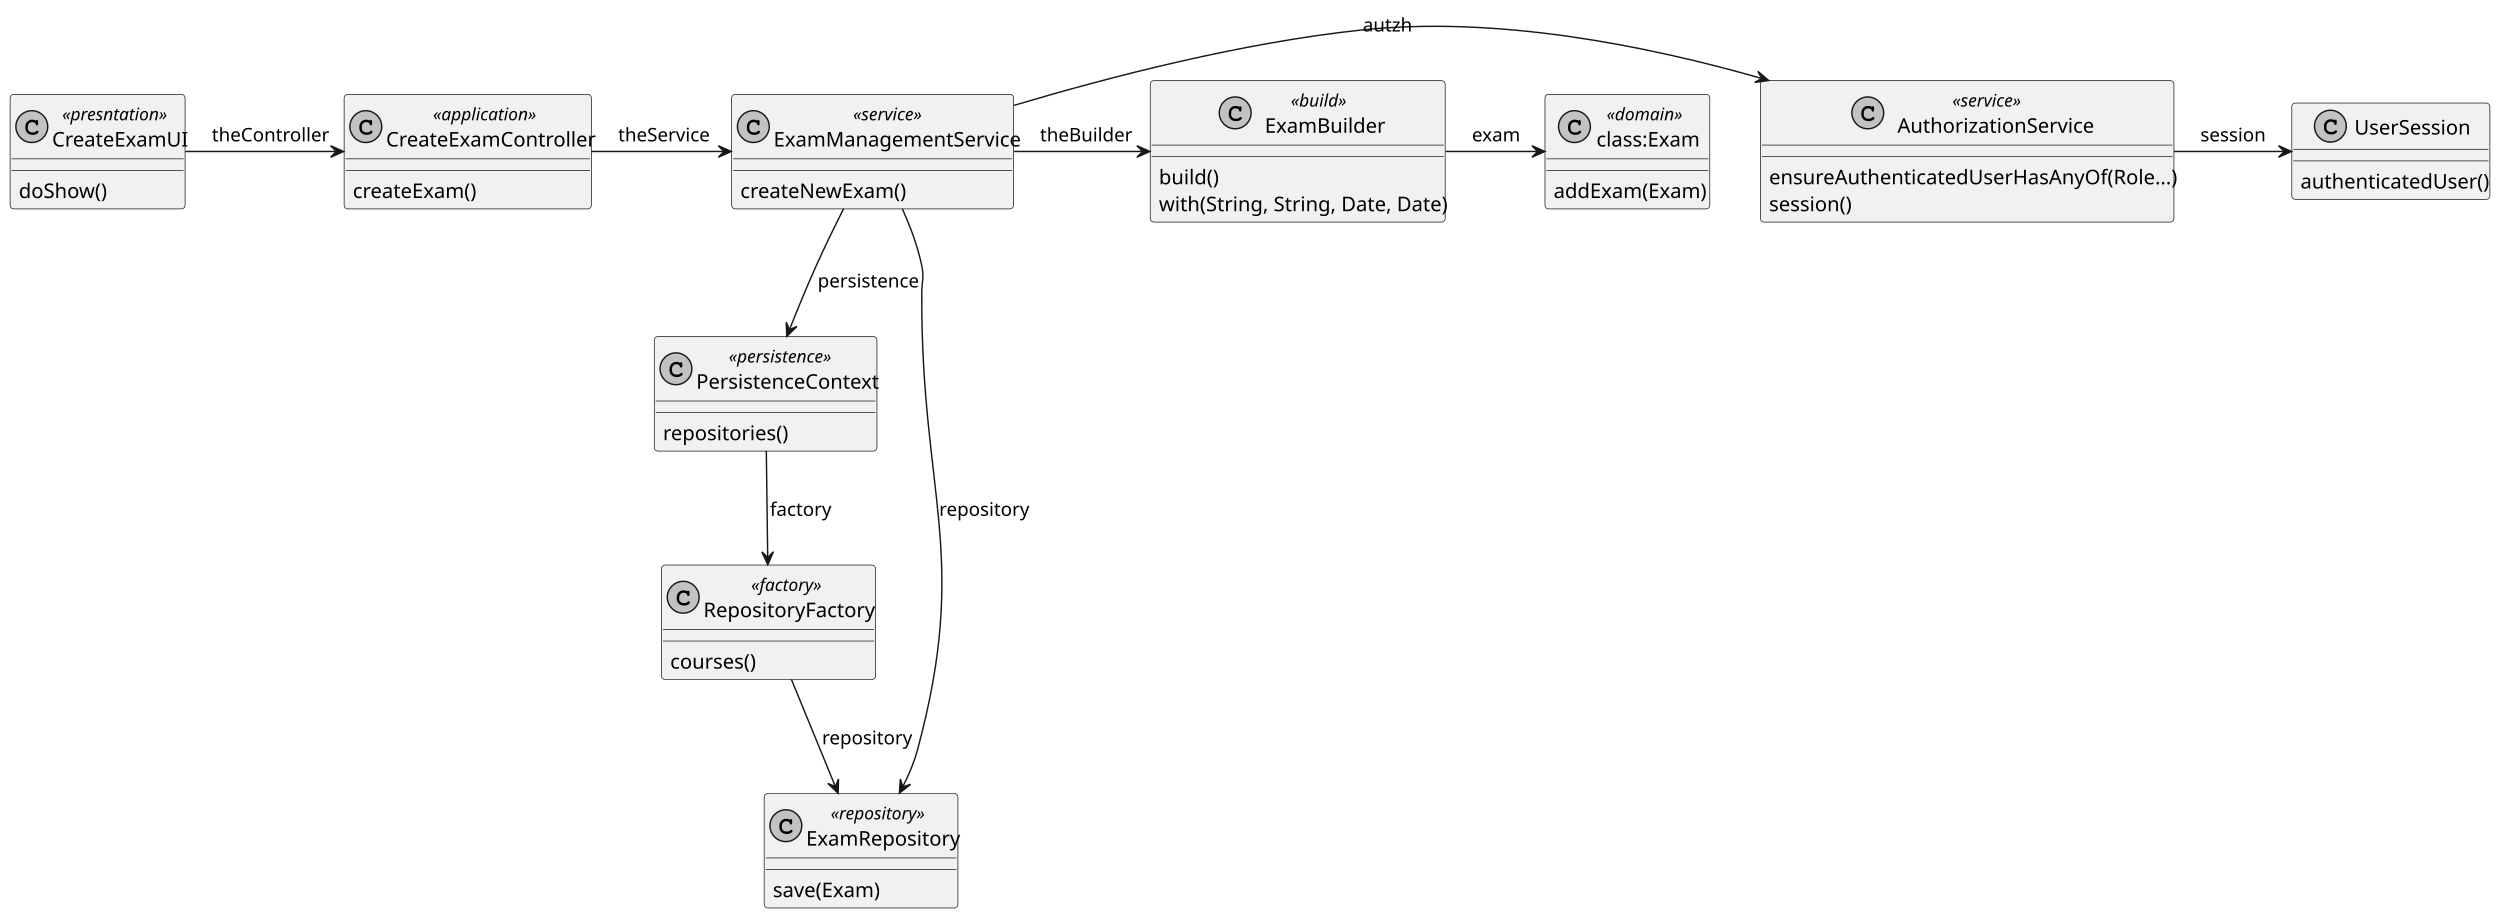
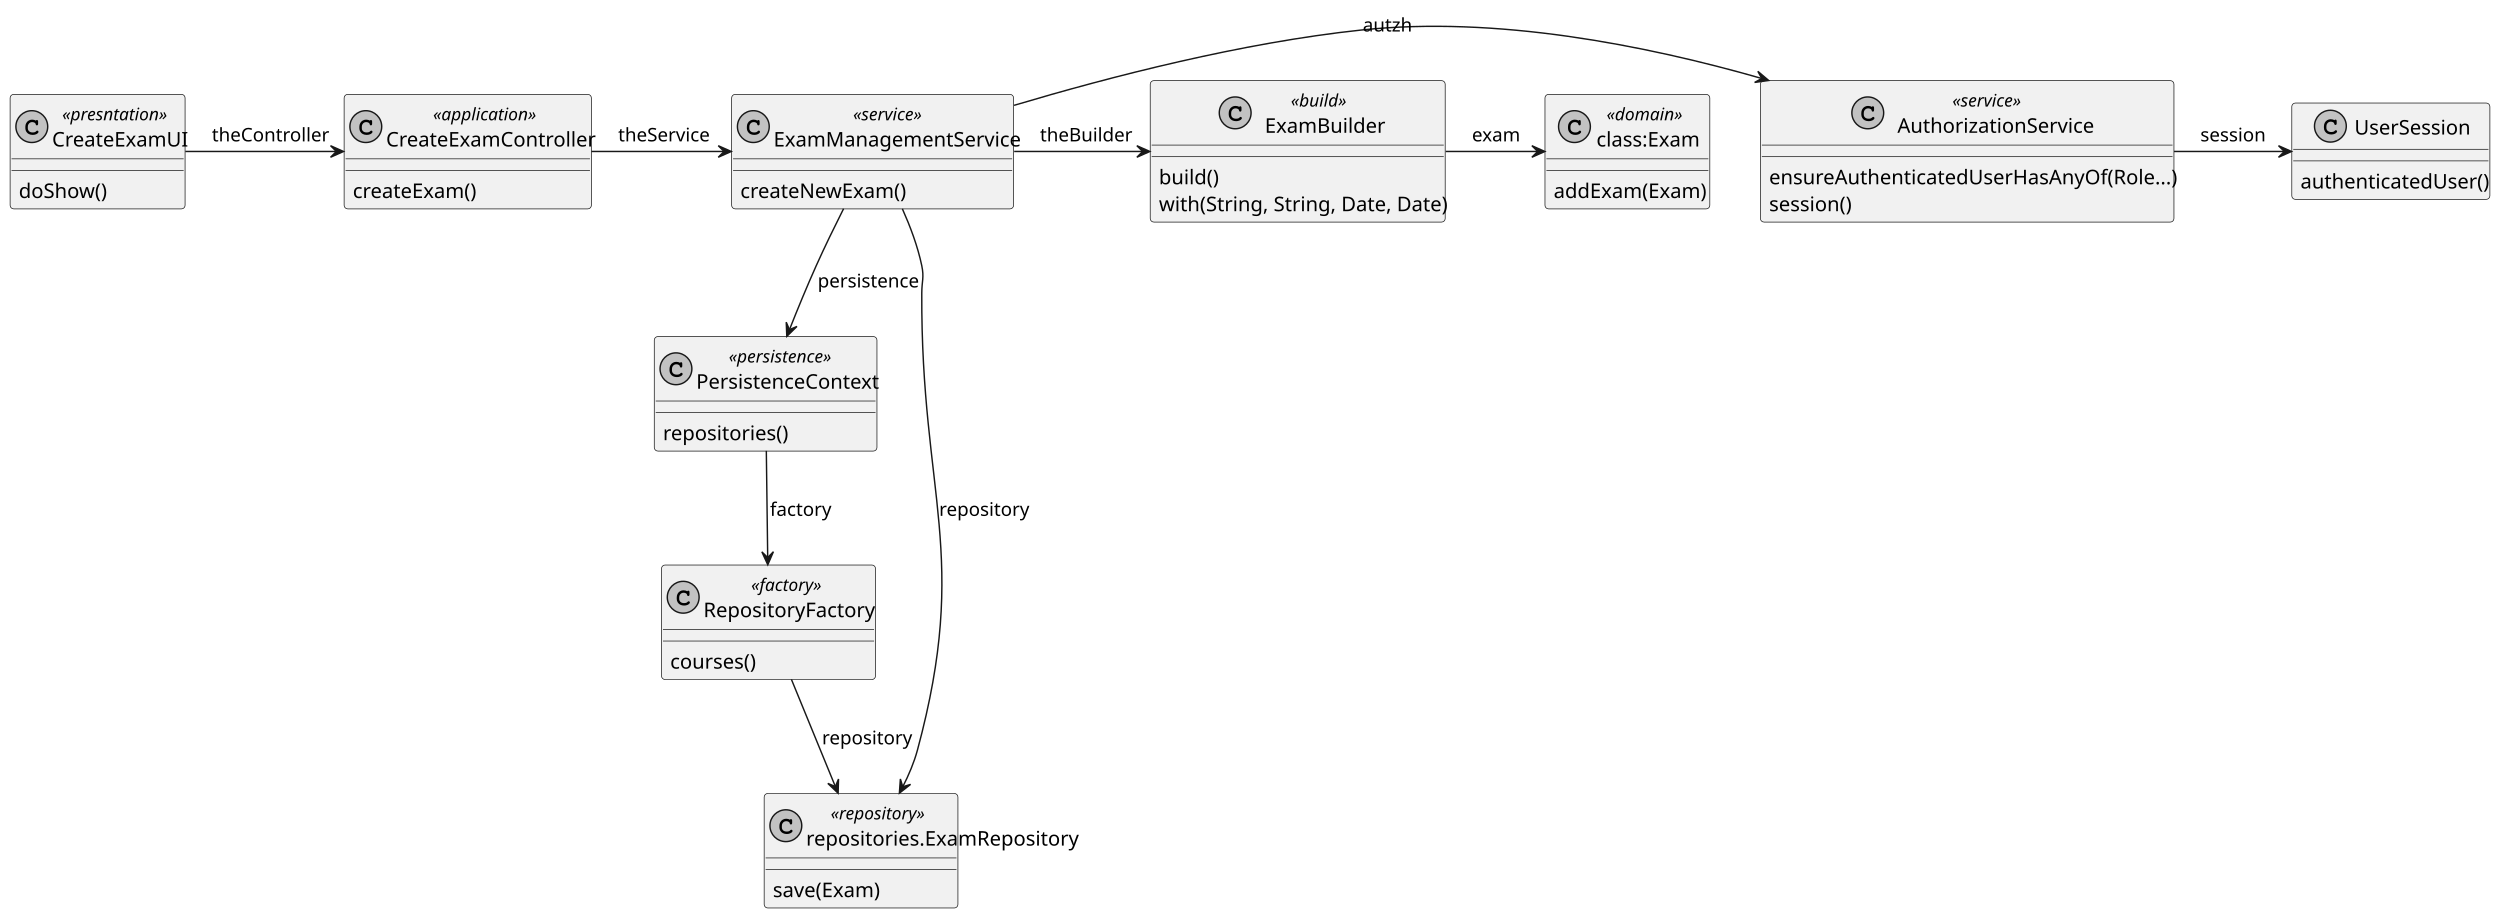
<svg xmlns="http://www.w3.org/2000/svg" contentStyleType="text/css" height="634px" preserveAspectRatio="none" style="width:1729px;height:634px;background:#FFFFFF;" version="1.1" viewBox="0 0 1729 634" width="1729px" zoomAndPan="magnify">
  <defs />
  <g>
    <g id="elem_CreateExamUI">
      <rect codeLine="7" fill="#F1F1F1" height="79.203" id="CreateExamUI" rx="2.5" ry="2.5" style="stroke:#181818;stroke-width:0.5;" width="121" x="7" y="65.263" />
      <ellipse cx="22" cy="87.554" fill="#C2C2C2" rx="11" ry="11" style="stroke:#181818;stroke-width:1.0;" />
      <path d="M24.766,83.429 Q24.922,83.21 25.109,83.101 Q25.297,82.991 25.516,82.991 Q25.891,82.991 26.125,83.257 Q26.359,83.507 26.359,84.116 L26.359,85.569 Q26.359,86.179 26.125,86.444 Q25.891,86.71 25.516,86.71 Q25.172,86.71 24.969,86.507 Q24.766,86.319 24.656,85.804 Q24.609,85.444 24.422,85.257 Q24.094,84.882 23.484,84.663 Q22.875,84.444 22.25,84.444 Q21.484,84.444 20.844,84.772 Q20.219,85.101 19.719,85.851 Q19.234,86.601 19.234,87.632 L19.234,88.726 Q19.234,89.96 20.125,90.788 Q21.016,91.601 22.609,91.601 Q23.547,91.601 24.203,91.351 Q24.594,91.194 25.016,90.757 Q25.281,90.491 25.422,90.413 Q25.578,90.335 25.781,90.335 Q26.109,90.335 26.359,90.601 Q26.625,90.851 26.625,91.194 Q26.625,91.538 26.281,91.944 Q25.781,92.522 24.984,92.851 Q23.906,93.304 22.609,93.304 Q21.094,93.304 19.891,92.679 Q18.906,92.179 18.219,91.116 Q17.531,90.038 17.531,88.757 L17.531,87.601 Q17.531,86.272 18.141,85.132 Q18.766,83.976 19.859,83.366 Q20.953,82.741 22.188,82.741 Q22.922,82.741 23.562,82.913 Q24.219,83.069 24.766,83.429 Z " fill="#000000" />
      <text fill="#000000" font-family="FG Virgil" font-size="12" font-style="italic" lengthAdjust="spacing" textLength="75" x="43" y="83.212">«presntation»</text>
      <text fill="#000000" font-family="FG Virgil" font-size="14" lengthAdjust="spacing" textLength="89" x="36" y="101.331">CreateExamUI</text>
      <line style="stroke:#181818;stroke-width:0.5;" x1="8" x2="127" y1="109.845" y2="109.845" />
      <line style="stroke:#181818;stroke-width:0.5;" x1="8" x2="127" y1="117.845" y2="117.845" />
      <text fill="#000000" font-family="FG Virgil" font-size="14" lengthAdjust="spacing" textLength="60" x="13" y="136.952">doShow()</text>
    </g>
    <g id="elem_CreateExamController">
      <rect codeLine="11" fill="#F1F1F1" height="79.203" id="CreateExamController" rx="2.5" ry="2.5" style="stroke:#181818;stroke-width:0.5;" width="171" x="238" y="65.263" />
      <ellipse cx="253" cy="87.554" fill="#C2C2C2" rx="11" ry="11" style="stroke:#181818;stroke-width:1.0;" />
      <path d="M255.766,83.429 Q255.922,83.21 256.109,83.101 Q256.297,82.991 256.516,82.991 Q256.891,82.991 257.125,83.257 Q257.359,83.507 257.359,84.116 L257.359,85.569 Q257.359,86.179 257.125,86.444 Q256.891,86.71 256.516,86.71 Q256.172,86.71 255.969,86.507 Q255.766,86.319 255.656,85.804 Q255.609,85.444 255.422,85.257 Q255.094,84.882 254.484,84.663 Q253.875,84.444 253.25,84.444 Q252.484,84.444 251.844,84.772 Q251.219,85.101 250.719,85.851 Q250.234,86.601 250.234,87.632 L250.234,88.726 Q250.234,89.96 251.125,90.788 Q252.016,91.601 253.609,91.601 Q254.547,91.601 255.203,91.351 Q255.594,91.194 256.016,90.757 Q256.281,90.491 256.422,90.413 Q256.578,90.335 256.781,90.335 Q257.109,90.335 257.359,90.601 Q257.625,90.851 257.625,91.194 Q257.625,91.538 257.281,91.944 Q256.781,92.522 255.984,92.851 Q254.906,93.304 253.609,93.304 Q252.094,93.304 250.891,92.679 Q249.906,92.179 249.219,91.116 Q248.531,90.038 248.531,88.757 L248.531,87.601 Q248.531,86.272 249.141,85.132 Q249.766,83.976 250.859,83.366 Q251.953,82.741 253.188,82.741 Q253.922,82.741 254.562,82.913 Q255.219,83.069 255.766,83.429 Z " fill="#000000" />
      <text fill="#000000" font-family="FG Virgil" font-size="12" font-style="italic" lengthAdjust="spacing" textLength="74" x="299.5" y="83.212">«application»</text>
      <text fill="#000000" font-family="FG Virgil" font-size="14" lengthAdjust="spacing" textLength="139" x="267" y="101.331">CreateExamController</text>
      <line style="stroke:#181818;stroke-width:0.5;" x1="239" x2="408" y1="109.845" y2="109.845" />
      <line style="stroke:#181818;stroke-width:0.5;" x1="239" x2="408" y1="117.845" y2="117.845" />
      <text fill="#000000" font-family="FG Virgil" font-size="14" lengthAdjust="spacing" textLength="84" x="244" y="136.952">createExam()</text>
    </g>
    <g id="elem_ExamManagementService">
      <rect codeLine="15" fill="#F1F1F1" height="79.203" id="ExamManagementService" rx="2.5" ry="2.5" style="stroke:#181818;stroke-width:0.5;" width="195" x="506" y="65.263" />
      <ellipse cx="521" cy="87.554" fill="#C2C2C2" rx="11" ry="11" style="stroke:#181818;stroke-width:1.0;" />
      <path d="M523.766,83.429 Q523.922,83.21 524.109,83.101 Q524.297,82.991 524.516,82.991 Q524.891,82.991 525.125,83.257 Q525.359,83.507 525.359,84.116 L525.359,85.569 Q525.359,86.179 525.125,86.444 Q524.891,86.71 524.516,86.71 Q524.172,86.71 523.969,86.507 Q523.766,86.319 523.656,85.804 Q523.609,85.444 523.422,85.257 Q523.094,84.882 522.484,84.663 Q521.875,84.444 521.25,84.444 Q520.484,84.444 519.844,84.772 Q519.219,85.101 518.719,85.851 Q518.234,86.601 518.234,87.632 L518.234,88.726 Q518.234,89.96 519.125,90.788 Q520.016,91.601 521.609,91.601 Q522.547,91.601 523.203,91.351 Q523.594,91.194 524.016,90.757 Q524.281,90.491 524.422,90.413 Q524.578,90.335 524.781,90.335 Q525.109,90.335 525.359,90.601 Q525.625,90.851 525.625,91.194 Q525.625,91.538 525.281,91.944 Q524.781,92.522 523.984,92.851 Q522.906,93.304 521.609,93.304 Q520.094,93.304 518.891,92.679 Q517.906,92.179 517.219,91.116 Q516.531,90.038 516.531,88.757 L516.531,87.601 Q516.531,86.272 517.141,85.132 Q517.766,83.976 518.859,83.366 Q519.953,82.741 521.188,82.741 Q521.922,82.741 522.562,82.913 Q523.219,83.069 523.766,83.429 Z " fill="#000000" />
      <text fill="#000000" font-family="FG Virgil" font-size="12" font-style="italic" lengthAdjust="spacing" textLength="53" x="590" y="83.212">«service»</text>
      <text fill="#000000" font-family="FG Virgil" font-size="14" lengthAdjust="spacing" textLength="163" x="535" y="101.331">ExamManagementService</text>
      <line style="stroke:#181818;stroke-width:0.5;" x1="507" x2="700" y1="109.845" y2="109.845" />
      <line style="stroke:#181818;stroke-width:0.5;" x1="507" x2="700" y1="117.845" y2="117.845" />
      <text fill="#000000" font-family="FG Virgil" font-size="14" lengthAdjust="spacing" textLength="110" x="512" y="136.952">createNewExam()</text>
    </g>
    <g id="elem_AuthorizationService">
      <rect codeLine="19" fill="#F1F1F1" height="97.824" id="AuthorizationService" rx="2.5" ry="2.5" style="stroke:#181818;stroke-width:0.5;" width="286" x="1217.5" y="55.763" />
      <ellipse cx="1291.75" cy="78.054" fill="#C2C2C2" rx="11" ry="11" style="stroke:#181818;stroke-width:1.0;" />
      <path d="M1294.516,73.929 Q1294.672,73.71 1294.859,73.601 Q1295.047,73.491 1295.266,73.491 Q1295.641,73.491 1295.875,73.757 Q1296.109,74.007 1296.109,74.616 L1296.109,76.069 Q1296.109,76.679 1295.875,76.944 Q1295.641,77.21 1295.266,77.21 Q1294.922,77.21 1294.719,77.007 Q1294.516,76.819 1294.406,76.304 Q1294.359,75.944 1294.172,75.757 Q1293.844,75.382 1293.234,75.163 Q1292.625,74.944 1292,74.944 Q1291.234,74.944 1290.594,75.272 Q1289.969,75.601 1289.469,76.351 Q1288.984,77.101 1288.984,78.132 L1288.984,79.226 Q1288.984,80.46 1289.875,81.288 Q1290.766,82.101 1292.359,82.101 Q1293.297,82.101 1293.953,81.851 Q1294.344,81.694 1294.766,81.257 Q1295.031,80.991 1295.172,80.913 Q1295.328,80.835 1295.531,80.835 Q1295.859,80.835 1296.109,81.101 Q1296.375,81.351 1296.375,81.694 Q1296.375,82.038 1296.031,82.444 Q1295.531,83.022 1294.734,83.351 Q1293.656,83.804 1292.359,83.804 Q1290.844,83.804 1289.641,83.179 Q1288.656,82.679 1287.969,81.616 Q1287.281,80.538 1287.281,79.257 L1287.281,78.101 Q1287.281,76.772 1287.891,75.632 Q1288.516,74.476 1289.609,73.866 Q1290.703,73.241 1291.938,73.241 Q1292.672,73.241 1293.312,73.413 Q1293.969,73.569 1294.516,73.929 Z " fill="#000000" />
      <text fill="#000000" font-family="FG Virgil" font-size="12" font-style="italic" lengthAdjust="spacing" textLength="53" x="1350.25" y="73.712">«service»</text>
      <text fill="#000000" font-family="FG Virgil" font-size="14" lengthAdjust="spacing" textLength="129" x="1312.25" y="91.831">AuthorizationService</text>
      <line style="stroke:#181818;stroke-width:0.5;" x1="1218.5" x2="1502.5" y1="100.345" y2="100.345" />
      <line style="stroke:#181818;stroke-width:0.5;" x1="1218.5" x2="1502.5" y1="108.345" y2="108.345" />
      <text fill="#000000" font-family="FG Virgil" font-size="14" lengthAdjust="spacing" textLength="274" x="1223.5" y="127.452">ensureAuthenticatedUserHasAnyOf(Role...)</text>
      <text fill="#000000" font-family="FG Virgil" font-size="14" lengthAdjust="spacing" textLength="58" x="1223.5" y="146.073">session()</text>
    </g>
    <g id="elem_UserSession">
      <rect codeLine="24" fill="#F1F1F1" height="66.621" id="UserSession" rx="2.5" ry="2.5" style="stroke:#181818;stroke-width:0.5;" width="137" x="1585" y="71.263" />
      <ellipse cx="1611.7" cy="87.263" fill="#C2C2C2" rx="11" ry="11" style="stroke:#181818;stroke-width:1.0;" />
      <path d="M1614.466,83.138 Q1614.622,82.919 1614.809,82.81 Q1614.997,82.7 1615.216,82.7 Q1615.591,82.7 1615.825,82.966 Q1616.059,83.216 1616.059,83.825 L1616.059,85.278 Q1616.059,85.888 1615.825,86.153 Q1615.591,86.419 1615.216,86.419 Q1614.872,86.419 1614.669,86.216 Q1614.466,86.028 1614.356,85.513 Q1614.309,85.153 1614.122,84.966 Q1613.794,84.591 1613.184,84.372 Q1612.575,84.153 1611.95,84.153 Q1611.184,84.153 1610.544,84.481 Q1609.919,84.81 1609.419,85.56 Q1608.934,86.31 1608.934,87.341 L1608.934,88.435 Q1608.934,89.669 1609.825,90.497 Q1610.716,91.31 1612.309,91.31 Q1613.247,91.31 1613.903,91.06 Q1614.294,90.903 1614.716,90.466 Q1614.981,90.2 1615.122,90.122 Q1615.278,90.044 1615.481,90.044 Q1615.809,90.044 1616.059,90.31 Q1616.325,90.56 1616.325,90.903 Q1616.325,91.247 1615.981,91.653 Q1615.481,92.231 1614.684,92.56 Q1613.606,93.013 1612.309,93.013 Q1610.794,93.013 1609.591,92.388 Q1608.606,91.888 1607.919,90.825 Q1607.231,89.747 1607.231,88.466 L1607.231,87.31 Q1607.231,85.981 1607.841,84.841 Q1608.466,83.685 1609.559,83.075 Q1610.653,82.45 1611.888,82.45 Q1612.622,82.45 1613.263,82.622 Q1613.919,82.778 1614.466,83.138 Z " fill="#000000" />
      <text fill="#000000" font-family="FG Virgil" font-size="14" lengthAdjust="spacing" textLength="79" x="1628.3" y="93.06">UserSession</text>
      <line style="stroke:#181818;stroke-width:0.5;" x1="1586" x2="1721" y1="103.263" y2="103.263" />
      <line style="stroke:#181818;stroke-width:0.5;" x1="1586" x2="1721" y1="111.263" y2="111.263" />
      <text fill="#000000" font-family="FG Virgil" font-size="14" lengthAdjust="spacing" textLength="125" x="1591" y="130.37">authenticatedUser()</text>
    </g>
    <g id="elem_class:Exam">
      <rect codeLine="29" fill="#F1F1F1" height="79.203" id="class:Exam" rx="2.5" ry="2.5" style="stroke:#181818;stroke-width:0.5;" width="114" x="1068.5" y="65.263" />
      <ellipse cx="1088.9" cy="87.554" fill="#C2C2C2" rx="11" ry="11" style="stroke:#181818;stroke-width:1.0;" />
      <path d="M1091.666,83.429 Q1091.822,83.21 1092.009,83.101 Q1092.197,82.991 1092.416,82.991 Q1092.791,82.991 1093.025,83.257 Q1093.259,83.507 1093.259,84.116 L1093.259,85.569 Q1093.259,86.179 1093.025,86.444 Q1092.791,86.71 1092.416,86.71 Q1092.072,86.71 1091.869,86.507 Q1091.666,86.319 1091.556,85.804 Q1091.509,85.444 1091.322,85.257 Q1090.994,84.882 1090.384,84.663 Q1089.775,84.444 1089.15,84.444 Q1088.384,84.444 1087.744,84.772 Q1087.119,85.101 1086.619,85.851 Q1086.134,86.601 1086.134,87.632 L1086.134,88.726 Q1086.134,89.96 1087.025,90.788 Q1087.916,91.601 1089.509,91.601 Q1090.447,91.601 1091.103,91.351 Q1091.494,91.194 1091.916,90.757 Q1092.181,90.491 1092.322,90.413 Q1092.478,90.335 1092.681,90.335 Q1093.009,90.335 1093.259,90.601 Q1093.525,90.851 1093.525,91.194 Q1093.525,91.538 1093.181,91.944 Q1092.681,92.522 1091.884,92.851 Q1090.806,93.304 1089.509,93.304 Q1087.994,93.304 1086.791,92.679 Q1085.806,92.179 1085.119,91.116 Q1084.431,90.038 1084.431,88.757 L1084.431,87.601 Q1084.431,86.272 1085.041,85.132 Q1085.666,83.976 1086.759,83.366 Q1087.853,82.741 1089.088,82.741 Q1089.822,82.741 1090.463,82.913 Q1091.119,83.069 1091.666,83.429 Z " fill="#000000" />
      <text fill="#000000" font-family="FG Virgil" font-size="12" font-style="italic" lengthAdjust="spacing" textLength="56" x="1111.1" y="83.212">«domain»</text>
      <text fill="#000000" font-family="FG Virgil" font-size="14" lengthAdjust="spacing" textLength="70" x="1104.1" y="101.331">class:Exam</text>
      <line style="stroke:#181818;stroke-width:0.5;" x1="1069.5" x2="1181.5" y1="109.845" y2="109.845" />
      <line style="stroke:#181818;stroke-width:0.5;" x1="1069.5" x2="1181.5" y1="117.845" y2="117.845" />
      <text fill="#000000" font-family="FG Virgil" font-size="14" lengthAdjust="spacing" textLength="102" x="1074.5" y="136.952">addExam(Exam)</text>
    </g>
    <g id="elem_ExamBuilder">
      <rect codeLine="33" fill="#F1F1F1" height="97.824" id="ExamBuilder" rx="2.5" ry="2.5" style="stroke:#181818;stroke-width:0.5;" width="204" x="795.5" y="55.763" />
      <ellipse cx="854.25" cy="78.054" fill="#C2C2C2" rx="11" ry="11" style="stroke:#181818;stroke-width:1.0;" />
      <path d="M857.016,73.929 Q857.172,73.71 857.359,73.601 Q857.547,73.491 857.766,73.491 Q858.141,73.491 858.375,73.757 Q858.609,74.007 858.609,74.616 L858.609,76.069 Q858.609,76.679 858.375,76.944 Q858.141,77.21 857.766,77.21 Q857.422,77.21 857.219,77.007 Q857.016,76.819 856.906,76.304 Q856.859,75.944 856.672,75.757 Q856.344,75.382 855.734,75.163 Q855.125,74.944 854.5,74.944 Q853.734,74.944 853.094,75.272 Q852.469,75.601 851.969,76.351 Q851.484,77.101 851.484,78.132 L851.484,79.226 Q851.484,80.46 852.375,81.288 Q853.266,82.101 854.859,82.101 Q855.797,82.101 856.453,81.851 Q856.844,81.694 857.266,81.257 Q857.531,80.991 857.672,80.913 Q857.828,80.835 858.031,80.835 Q858.359,80.835 858.609,81.101 Q858.875,81.351 858.875,81.694 Q858.875,82.038 858.531,82.444 Q858.031,83.022 857.234,83.351 Q856.156,83.804 854.859,83.804 Q853.344,83.804 852.141,83.179 Q851.156,82.679 850.469,81.616 Q849.781,80.538 849.781,79.257 L849.781,78.101 Q849.781,76.772 850.391,75.632 Q851.016,74.476 852.109,73.866 Q853.203,73.241 854.438,73.241 Q855.172,73.241 855.812,73.413 Q856.469,73.569 857.016,73.929 Z " fill="#000000" />
      <text fill="#000000" font-family="FG Virgil" font-size="12" font-style="italic" lengthAdjust="spacing" textLength="42" x="892.75" y="73.712">«build»</text>
      <text fill="#000000" font-family="FG Virgil" font-size="14" lengthAdjust="spacing" textLength="78" x="874.75" y="91.831">ExamBuilder</text>
      <line style="stroke:#181818;stroke-width:0.5;" x1="796.5" x2="998.5" y1="100.345" y2="100.345" />
      <line style="stroke:#181818;stroke-width:0.5;" x1="796.5" x2="998.5" y1="108.345" y2="108.345" />
      <text fill="#000000" font-family="FG Virgil" font-size="14" lengthAdjust="spacing" textLength="40" x="801.5" y="127.452">build()</text>
      <text fill="#000000" font-family="FG Virgil" font-size="14" lengthAdjust="spacing" textLength="192" x="801.5" y="146.073">with(String, String, Date, Date)</text>
    </g>
    <g id="elem_PersistenceContext">
      <rect codeLine="39" fill="#F1F1F1" height="79.203" id="PersistenceContext" rx="2.5" ry="2.5" style="stroke:#181818;stroke-width:0.5;" width="154" x="452.5" y="232.763" />
      <ellipse cx="467.5" cy="255.054" fill="#C2C2C2" rx="11" ry="11" style="stroke:#181818;stroke-width:1.0;" />
      <path d="M470.266,250.929 Q470.422,250.71 470.609,250.601 Q470.797,250.491 471.016,250.491 Q471.391,250.491 471.625,250.757 Q471.859,251.007 471.859,251.616 L471.859,253.069 Q471.859,253.679 471.625,253.944 Q471.391,254.21 471.016,254.21 Q470.672,254.21 470.469,254.007 Q470.266,253.819 470.156,253.304 Q470.109,252.944 469.922,252.757 Q469.594,252.382 468.984,252.163 Q468.375,251.944 467.75,251.944 Q466.984,251.944 466.344,252.273 Q465.719,252.601 465.219,253.351 Q464.734,254.101 464.734,255.132 L464.734,256.226 Q464.734,257.46 465.625,258.288 Q466.516,259.101 468.109,259.101 Q469.047,259.101 469.703,258.851 Q470.094,258.694 470.516,258.257 Q470.781,257.991 470.922,257.913 Q471.078,257.835 471.281,257.835 Q471.609,257.835 471.859,258.101 Q472.125,258.351 472.125,258.694 Q472.125,259.038 471.781,259.444 Q471.281,260.022 470.484,260.351 Q469.406,260.804 468.109,260.804 Q466.594,260.804 465.391,260.179 Q464.406,259.679 463.719,258.616 Q463.031,257.538 463.031,256.257 L463.031,255.101 Q463.031,253.773 463.641,252.632 Q464.266,251.476 465.359,250.866 Q466.453,250.241 467.688,250.241 Q468.422,250.241 469.062,250.413 Q469.719,250.569 470.266,250.929 Z " fill="#000000" />
      <text fill="#000000" font-family="FG Virgil" font-size="12" font-style="italic" lengthAdjust="spacing" textLength="77" x="504" y="250.712">«persistence»</text>
      <text fill="#000000" font-family="FG Virgil" font-size="14" lengthAdjust="spacing" textLength="122" x="481.5" y="268.831">PersistenceContext</text>
      <line style="stroke:#181818;stroke-width:0.5;" x1="453.5" x2="605.5" y1="277.345" y2="277.345" />
      <line style="stroke:#181818;stroke-width:0.5;" x1="453.5" x2="605.5" y1="285.345" y2="285.345" />
      <text fill="#000000" font-family="FG Virgil" font-size="14" lengthAdjust="spacing" textLength="84" x="458.5" y="304.452">repositories()</text>
    </g>
    <g id="elem_RepositoryFactory">
      <rect codeLine="43" fill="#F1F1F1" height="79.203" id="RepositoryFactory" rx="2.5" ry="2.5" style="stroke:#181818;stroke-width:0.5;" width="148" x="457.5" y="390.763" />
      <ellipse cx="472.5" cy="413.054" fill="#C2C2C2" rx="11" ry="11" style="stroke:#181818;stroke-width:1.0;" />
      <path d="M475.266,408.929 Q475.422,408.71 475.609,408.601 Q475.797,408.491 476.016,408.491 Q476.391,408.491 476.625,408.757 Q476.859,409.007 476.859,409.616 L476.859,411.069 Q476.859,411.679 476.625,411.944 Q476.391,412.21 476.016,412.21 Q475.672,412.21 475.469,412.007 Q475.266,411.819 475.156,411.304 Q475.109,410.944 474.922,410.757 Q474.594,410.382 473.984,410.163 Q473.375,409.944 472.75,409.944 Q471.984,409.944 471.344,410.272 Q470.719,410.601 470.219,411.351 Q469.734,412.101 469.734,413.132 L469.734,414.226 Q469.734,415.46 470.625,416.288 Q471.516,417.101 473.109,417.101 Q474.047,417.101 474.703,416.851 Q475.094,416.694 475.516,416.257 Q475.781,415.991 475.922,415.913 Q476.078,415.835 476.281,415.835 Q476.609,415.835 476.859,416.101 Q477.125,416.351 477.125,416.694 Q477.125,417.038 476.781,417.444 Q476.281,418.022 475.484,418.351 Q474.406,418.804 473.109,418.804 Q471.594,418.804 470.391,418.179 Q469.406,417.679 468.719,416.616 Q468.031,415.538 468.031,414.257 L468.031,413.101 Q468.031,411.772 468.641,410.632 Q469.266,409.476 470.359,408.866 Q471.453,408.241 472.688,408.241 Q473.422,408.241 474.062,408.413 Q474.719,408.569 475.266,408.929 Z " fill="#000000" />
      <text fill="#000000" font-family="FG Virgil" font-size="12" font-style="italic" lengthAdjust="spacing" textLength="50" x="519.5" y="408.712">«factory»</text>
      <text fill="#000000" font-family="FG Virgil" font-size="14" lengthAdjust="spacing" textLength="116" x="486.5" y="426.831">RepositoryFactory</text>
      <line style="stroke:#181818;stroke-width:0.5;" x1="458.5" x2="604.5" y1="435.345" y2="435.345" />
      <line style="stroke:#181818;stroke-width:0.5;" x1="458.5" x2="604.5" y1="443.345" y2="443.345" />
      <text fill="#000000" font-family="FG Virgil" font-size="14" lengthAdjust="spacing" textLength="60" x="463.5" y="462.452">courses()</text>
    </g>
    <g id="elem_ExamRepository">
-       <rect codeLine="47" fill="#F1F1F1" height="79.203" id="ExamRepository" rx="2.5" ry="2.5" style="stroke:#181818;stroke-width:0.5;" width="134" x="528.5" y="548.763" />
+       <rect codeLine="47" fill="#F1F1F1" height="79.203" id="repositories.ExamRepository" rx="2.5" ry="2.5" style="stroke:#181818;stroke-width:0.5;" width="134" x="528.5" y="548.763" />
      <ellipse cx="543.5" cy="571.054" fill="#C2C2C2" rx="11" ry="11" style="stroke:#181818;stroke-width:1.0;" />
      <path d="M546.266,566.929 Q546.422,566.71 546.609,566.601 Q546.797,566.491 547.016,566.491 Q547.391,566.491 547.625,566.757 Q547.859,567.007 547.859,567.616 L547.859,569.069 Q547.859,569.679 547.625,569.944 Q547.391,570.21 547.016,570.21 Q546.672,570.21 546.469,570.007 Q546.266,569.819 546.156,569.304 Q546.109,568.944 545.922,568.757 Q545.594,568.382 544.984,568.163 Q544.375,567.944 543.75,567.944 Q542.984,567.944 542.344,568.273 Q541.719,568.601 541.219,569.351 Q540.734,570.101 540.734,571.132 L540.734,572.226 Q540.734,573.46 541.625,574.288 Q542.516,575.101 544.109,575.101 Q545.047,575.101 545.703,574.851 Q546.094,574.694 546.516,574.257 Q546.781,573.991 546.922,573.913 Q547.078,573.835 547.281,573.835 Q547.609,573.835 547.859,574.101 Q548.125,574.351 548.125,574.694 Q548.125,575.038 547.781,575.444 Q547.281,576.023 546.484,576.351 Q545.406,576.804 544.109,576.804 Q542.594,576.804 541.391,576.179 Q540.406,575.679 539.719,574.616 Q539.031,573.538 539.031,572.257 L539.031,571.101 Q539.031,569.773 539.641,568.632 Q540.266,567.476 541.359,566.866 Q542.453,566.241 543.688,566.241 Q544.422,566.241 545.062,566.413 Q545.719,566.569 546.266,566.929 Z " fill="#000000" />
      <text fill="#000000" font-family="FG Virgil" font-size="12" font-style="italic" lengthAdjust="spacing" textLength="68" x="574.5" y="566.712">«repository»</text>
-       <text fill="#000000" font-family="FG Virgil" font-size="14" lengthAdjust="spacing" textLength="102" x="557.5" y="584.831">ExamRepository</text>
+       <text fill="#000000" font-family="FG Virgil" font-size="14" lengthAdjust="spacing" textLength="102" x="557.5" y="584.831">repositories.ExamRepository</text>
      <line style="stroke:#181818;stroke-width:0.5;" x1="529.5" x2="661.5" y1="593.345" y2="593.345" />
      <line style="stroke:#181818;stroke-width:0.5;" x1="529.5" x2="661.5" y1="601.345" y2="601.345" />
      <text fill="#000000" font-family="FG Virgil" font-size="14" lengthAdjust="spacing" textLength="74" x="534.5" y="620.452">save(Exam)</text>
    </g>
    <g id="link_CreateExamUI_CreateExamController">
      <path codeLine="51" d="M128.17,104.763 C159.31,104.763 197.89,104.763 232.52,104.763 " fill="none" id="CreateExamUI-to-CreateExamController" style="stroke:#181818;stroke-width:1.0;" />
      <polygon fill="#181818" points="237.6,104.763,228.6,100.763,232.6,104.763,228.6,108.763,237.6,104.763" style="stroke:#181818;stroke-width:1.0;" />
      <text fill="#000000" font-family="FG Virgil" font-size="13" lengthAdjust="spacing" textLength="73" x="146.5" y="97.791">theController</text>
    </g>
    <g id="link_CreateExamController_ExamManagementService">
      <path codeLine="52" d="M409.03,104.763 C437.92,104.763 470.47,104.763 500.56,104.763 " fill="none" id="CreateExamController-to-ExamManagementService" style="stroke:#181818;stroke-width:1.0;" />
      <polygon fill="#181818" points="505.75,104.763,496.75,100.763,500.75,104.763,496.75,108.763,505.75,104.763" style="stroke:#181818;stroke-width:1.0;" />
      <text fill="#000000" font-family="FG Virgil" font-size="13" lengthAdjust="spacing" textLength="60" x="427.5" y="97.791">theService</text>
    </g>
    <g id="link_ExamManagementService_AuthorizationService">
      <path codeLine="53" d="M701.31,72.853 C768.12,52.953 859.13,29.503 941.5,20.763 C1034.45,10.893 1137.39,31.083 1217.97,54.133 " fill="none" id="ExamManagementService-to-AuthorizationService" style="stroke:#181818;stroke-width:1.0;" />
      <polygon fill="#181818" points="1223.25,55.663,1215.713,49.323,1218.446,54.276,1213.494,57.01,1223.25,55.663" style="stroke:#181818;stroke-width:1.0;" />
      <text fill="#000000" font-family="FG Virgil" font-size="13" lengthAdjust="spacing" textLength="32" x="942.5" y="21.791">autzh</text>
    </g>
    <g id="link_AuthorizationService_UserSession">
      <path codeLine="54" d="M1503.57,104.763 C1529.9,104.763 1556.39,104.763 1579.61,104.763 " fill="none" id="AuthorizationService-to-UserSession" style="stroke:#181818;stroke-width:1.0;" />
      <polygon fill="#181818" points="1584.82,104.763,1575.82,100.763,1579.82,104.763,1575.82,108.763,1584.82,104.763" style="stroke:#181818;stroke-width:1.0;" />
      <text fill="#000000" font-family="FG Virgil" font-size="13" lengthAdjust="spacing" textLength="45" x="1521.75" y="97.791">session</text>
    </g>
    <g id="link_ExamManagementService_ExamBuilder">
      <path codeLine="55" d="M701.4,104.763 C729.9,104.763 761.18,104.763 790.23,104.763 " fill="none" id="ExamManagementService-to-ExamBuilder" style="stroke:#181818;stroke-width:1.0;" />
      <polygon fill="#181818" points="795.25,104.763,786.25,100.763,790.25,104.763,786.25,108.763,795.25,104.763" style="stroke:#181818;stroke-width:1.0;" />
      <text fill="#000000" font-family="FG Virgil" font-size="13" lengthAdjust="spacing" textLength="58" x="719.25" y="97.791">theBuilder</text>
    </g>
    <g id="link_ExamBuilder_class:Exam">
      <path codeLine="56" d="M999.83,104.763 C1021.45,104.763 1043.65,104.763 1063.25,104.763 " fill="none" id="ExamBuilder-to-class:Exam" style="stroke:#181818;stroke-width:1.0;" />
      <polygon fill="#181818" points="1068.44,104.763,1059.44,100.763,1063.44,104.763,1059.44,108.763,1068.44,104.763" style="stroke:#181818;stroke-width:1.0;" />
      <text fill="#000000" font-family="FG Virgil" font-size="13" lengthAdjust="spacing" textLength="32" x="1018" y="97.791">exam</text>
    </g>
    <g id="link_ExamManagementService_PersistenceContext">
      <path codeLine="57" d="M583.42,144.343 C577.14,156.813 570.33,170.783 564.5,183.763 C558.12,197.973 551.64,213.723 546.02,227.903 " fill="none" id="ExamManagementService-to-PersistenceContext" style="stroke:#181818;stroke-width:1.0;" />
      <polygon fill="#181818" points="544.15,232.643,551.188,225.753,545.995,227.995,543.753,222.802,544.15,232.643" style="stroke:#181818;stroke-width:1.0;" />
      <text fill="#000000" font-family="FG Virgil" font-size="13" lengthAdjust="spacing" textLength="67" x="565.5" y="198.791">persistence</text>
    </g>
    <g id="link_PersistenceContext_RepositoryFactory">
      <path codeLine="58" d="M529.99,311.823 C530.28,334.133 530.64,362.293 530.94,385.443 " fill="none" id="PersistenceContext-to-RepositoryFactory" style="stroke:#181818;stroke-width:1.0;" />
      <polygon fill="#181818" points="531,390.603,534.897,381.558,530.943,385.603,526.897,381.649,531,390.603" style="stroke:#181818;stroke-width:1.0;" />
      <text fill="#000000" font-family="FG Virgil" font-size="13" lengthAdjust="spacing" textLength="39" x="532.5" y="356.791">factory</text>
    </g>
    <g id="link_RepositoryFactory_ExamRepository">
-       <path codeLine="59" d="M547.32,469.823 C556.51,492.233 568.12,520.533 577.64,543.733 " fill="none" id="RepositoryFactory-to-ExamRepository" style="stroke:#181818;stroke-width:1.0;" />
+       <path codeLine="59" d="M547.32,469.823 C556.51,492.233 568.12,520.533 577.64,543.733 " fill="none" id="RepositoryFactory-to-repositories.ExamRepository" style="stroke:#181818;stroke-width:1.0;" />
      <polygon fill="#181818" points="579.64,548.603,579.923,538.758,577.741,543.977,572.522,541.796,579.64,548.603" style="stroke:#181818;stroke-width:1.0;" />
      <text fill="#000000" font-family="FG Virgil" font-size="13" lengthAdjust="spacing" textLength="57" x="568.5" y="514.791">repository</text>
    </g>
    <g id="link_ExamManagementService_ExamRepository">
-       <path codeLine="60" d="M624.07,144.403 C629.56,156.643 634.73,170.463 637.5,183.763 C639.22,192.033 637.54,194.323 637.5,202.763 C636.83,343.213 671.09,383.163 634.5,518.763 C632.18,527.343 628.53,535.983 624.37,544.103 " fill="none" id="ExamManagementService-to-ExamRepository" style="stroke:#181818;stroke-width:1.0;" />
+       <path codeLine="60" d="M624.07,144.403 C629.56,156.643 634.73,170.463 637.5,183.763 C639.22,192.033 637.54,194.323 637.5,202.763 C636.83,343.213 671.09,383.163 634.5,518.763 C632.18,527.343 628.53,535.983 624.37,544.103 " fill="none" id="ExamManagementService-to-repositories.ExamRepository" style="stroke:#181818;stroke-width:1.0;" />
      <polygon fill="#181818" points="622.01,548.553,629.763,542.478,624.354,544.136,622.696,538.728,622.01,548.553" style="stroke:#181818;stroke-width:1.0;" />
      <text fill="#000000" font-family="FG Virgil" font-size="13" lengthAdjust="spacing" textLength="57" x="649.5" y="356.791">repository</text>
    </g>
  </g>
</svg>
